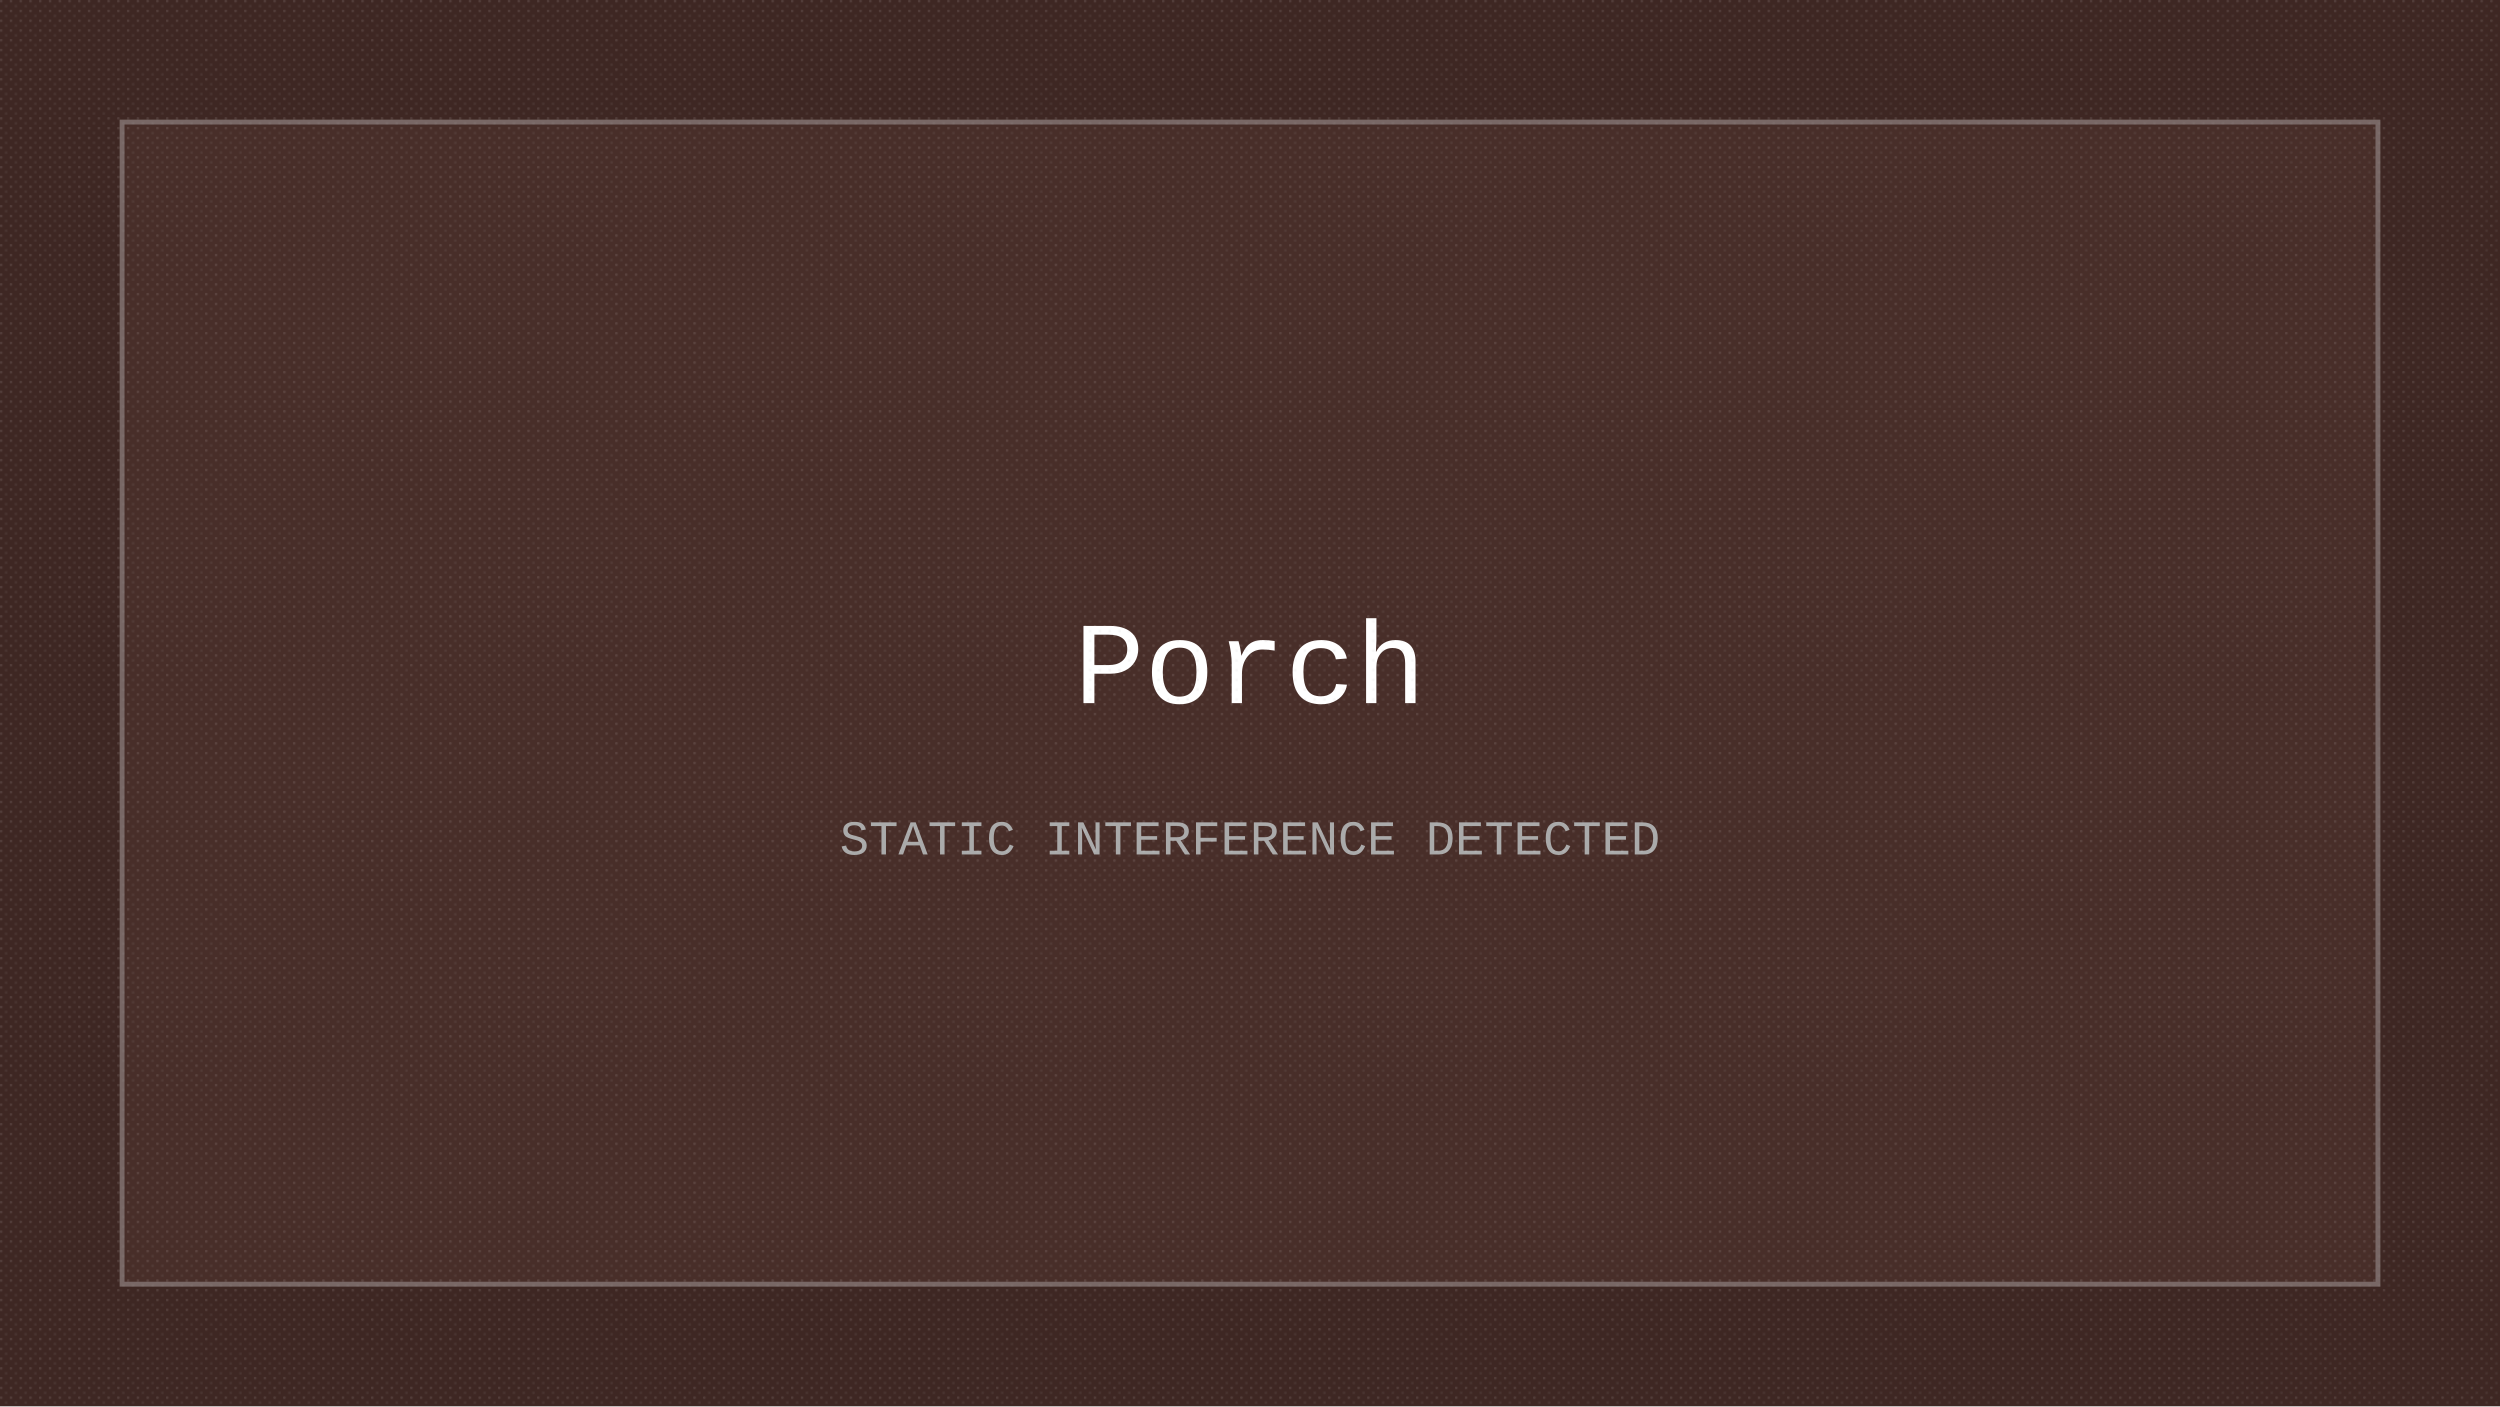
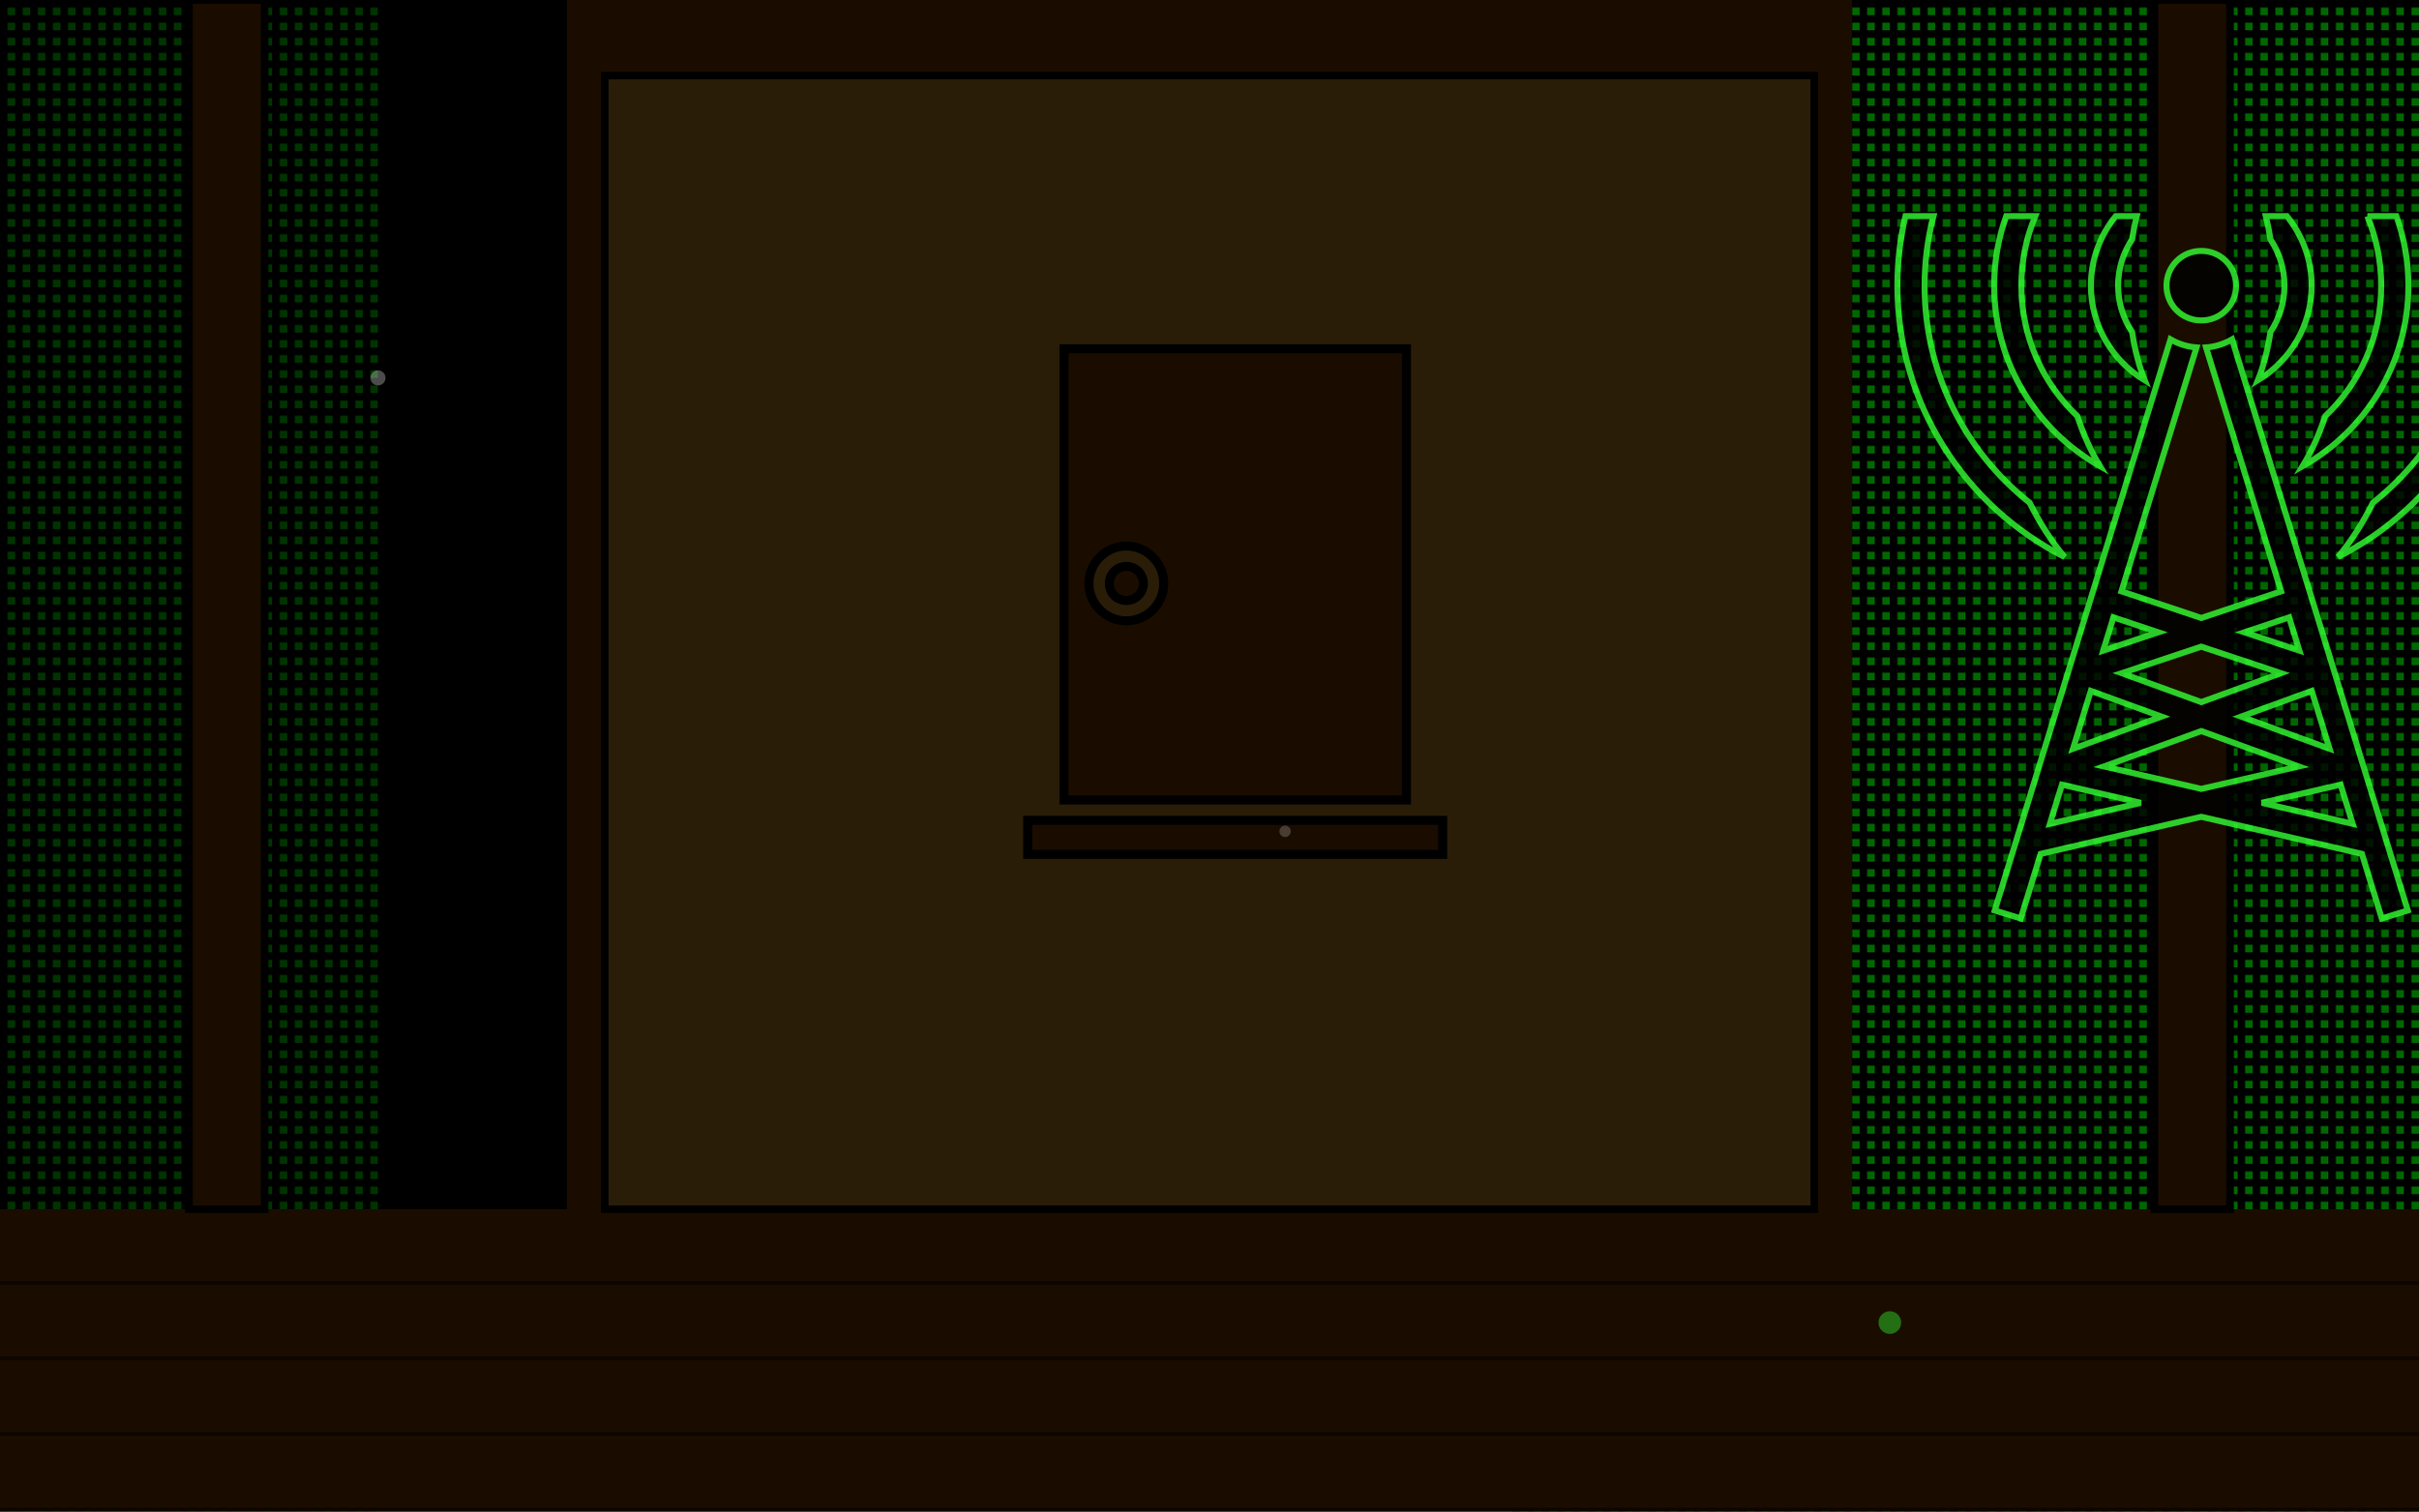
- <svg xmlns="http://www.w3.org/2000/svg" width="1024" height="576" viewBox="0 0 1024 576">
-   <rect width="1024" height="576" fill="#3e2723" />
-   <rect x="50" y="50" width="924" height="476" fill="#5d4037" stroke="#fff" stroke-width="2" opacity="0.3" />
-   <text x="512" y="288" font-family="Courier New, monospace" font-size="48" fill="#fff" text-anchor="middle">Porch</text>
-   <text x="512" y="350" font-family="Courier New, monospace" font-size="20" fill="#aaa" text-anchor="middle">STATIC INTERFERENCE DETECTED</text>
-   <rect width="1024" height="576" fill="url(#static)" opacity="0.1" />
+ <svg xmlns="http://www.w3.org/2000/svg" viewBox="0 0 640 400">
  <defs>
-     <pattern id="static" width="4" height="4" patternUnits="userSpaceOnUse">
-       <rect width="1" height="1" fill="#fff" />
-       <rect x="2" y="2" width="1" height="1" fill="#aaa" />
+     <pattern id="dither-static" width="4" height="4" patternUnits="userSpaceOnUse">
+       <rect width="2" height="2" fill="#000000" />
+       <rect x="2" y="2" width="2" height="2" fill="#006600" />
+     </pattern>
+     <pattern id="wood-horizontal" width="100" height="20" patternUnits="userSpaceOnUse">
+       <rect width="100" height="20" fill="#1a0d00" />
+       <line x1="0" y1="20" x2="100" y2="20" stroke="#0d0600" stroke-width="2" />
    </pattern>
  </defs>
+   <rect width="640" height="400" fill="#000000" />
+   <rect x="400" y="0" width="240" height="400" fill="url(#dither-static)" />
+   <rect x="0" y="0" width="100" height="400" fill="url(#dither-static)" opacity="0.5" />
+   <path d="M 0 320 L 640 320 L 640 400 L 0 400 Z" fill="url(#wood-horizontal)" />
+   <rect x="50" y="0" width="20" height="320" fill="#1a0d00" stroke="#000" stroke-width="2" />
+   <rect x="570" y="0" width="20" height="320" fill="#1a0d00" stroke="#000" stroke-width="2" />
+   <rect x="150" y="0" width="340" height="320" fill="#1a0d00" />
+   <rect x="160" y="20" width="320" height="300" fill="#2a1d08" stroke="#000" stroke-width="2" />
+   <g id="door-group" transform="translate(250, 80) scale(0.3)">
+     <path fill="#1a0d00" stroke="#000" stroke-width="8" d="M105 41v398h302V41H105zm55 174c18.1 0 33 14.9 33 33s-14.9 33-33 33-33-14.9-33-33 14.9-33 33-33zm0 18c-8.4 0-15 6.6-15 15s6.6 15 15 15 15-6.6 15-15-6.6-15-15-15zM73 457v30h366v-30H73z" />
+   </g>
+   <g id="tower-silhouette" transform="translate(480, 50) scale(0.4)" opacity="0.8">
+     <path fill="#000" stroke="#33FF33" stroke-width="4" d="M60.307 17.998A201.117 201.117 0 0 0 55.002 64c0 78.375 45.002 146.35 110.539 179.486-8.783-10.556-16.478-22.658-23.1-35.912-42.318-33.5-69.443-85.327-69.443-143.574 0-15.895 2.035-31.305 5.832-46.002H60.307zm66.644 0c-5.142 14.384-7.949 29.87-7.949 46.002 0 51.245 28.27 95.989 70.031 119.482-6.264-10.227-11.17-21.604-15.023-33.158C151.2 128.657 136.998 98.02 136.998 64c0-16.319 3.275-31.856 9.193-46.002h-19.24zm72.445 0C189.156 30.565 183.002 46.585 183.002 64c0 26.543 14.293 49.845 35.572 62.623-3.806-9.484-6.58-20.417-8.332-32.014-5.84-8.738-9.244-19.259-9.244-30.609 0-11.35 3.403-21.87 9.244-30.61a168.14 168.14 0 0 1 3.053-15.392h-13.899zm99.31 0a168.14 168.14 0 0 1 3.052 15.393c5.84 8.738 9.244 19.259 9.244 30.609 0 11.35-3.403 21.87-9.244 30.61-1.751 11.596-4.526 22.529-8.332 32.013 21.279-12.778 35.572-36.08 35.572-62.623 0-17.415-6.153-33.435-16.394-46.002h-13.899zm67.103 0c5.918 14.146 9.193 29.683 9.193 46.002 0 34.02-14.202 64.657-37.012 86.324-3.852 11.554-8.76 22.93-15.023 33.158C364.728 159.99 392.998 115.245 392.998 64c0-16.132-2.807-31.618-7.95-46.002h-19.24zm67.36 0A183.653 183.653 0 0 1 439.003 64c0 58.247-27.125 110.074-69.443 143.574-6.622 13.254-14.317 25.356-23.1 35.912C411.996 210.35 456.998 142.375 456.998 64c0-15.825-1.837-31.226-5.305-46.002H433.17zM256 40.998c-12.81 0-23.002 10.192-23.002 23.002 0 12.81 10.192 23.002 23.002 23.002 12.81 0 23.002-10.192 23.002-23.002 0-12.81-10.192-23.002-23.002-23.002zm-20.35 58.537L119.398 477.354l17.204 5.292 13.15-42.74L256 415.39l106.248 24.517 13.15 42.74 17.204-5.292L276.35 99.535a40.612 40.612 0 0 1-17.192 5.328l49.654 161.381L256 283.848l-52.813-17.604 49.655-161.38a40.612 40.612 0 0 1-17.192-5.329zM197.893 283.45l29.65 9.885-36.428 12.143 6.778-22.028zm116.214 0 6.778 22.028-36.428-12.143 29.65-9.885zM256 302.82l52.652 17.55L256 339.516l-52.65-19.147L256 302.82zm-73.074 29.275 46.74 16.998-58.518 21.28 11.778-38.278zm146.148 0 11.778 38.277-58.52-21.28 46.742-16.997zM256 358.666l64.354 23.402L256 396.92l-64.355-14.852L256 358.666zm-92.16 35.455 52.144 12.033-60.115 13.873 7.97-25.906zm184.318 0 7.973 25.904-60.113-13.87 52.14-12.034z" />
+   </g>
+   <circle cx="100" cy="100" r="2" fill="#FFFFFF" opacity="0.3" />
+   <circle cx="500" cy="350" r="3" fill="#33FF33" opacity="0.4" />
+   <circle cx="340" cy="220" r="1.5" fill="#FFFFFF" opacity="0.2" />
</svg>
